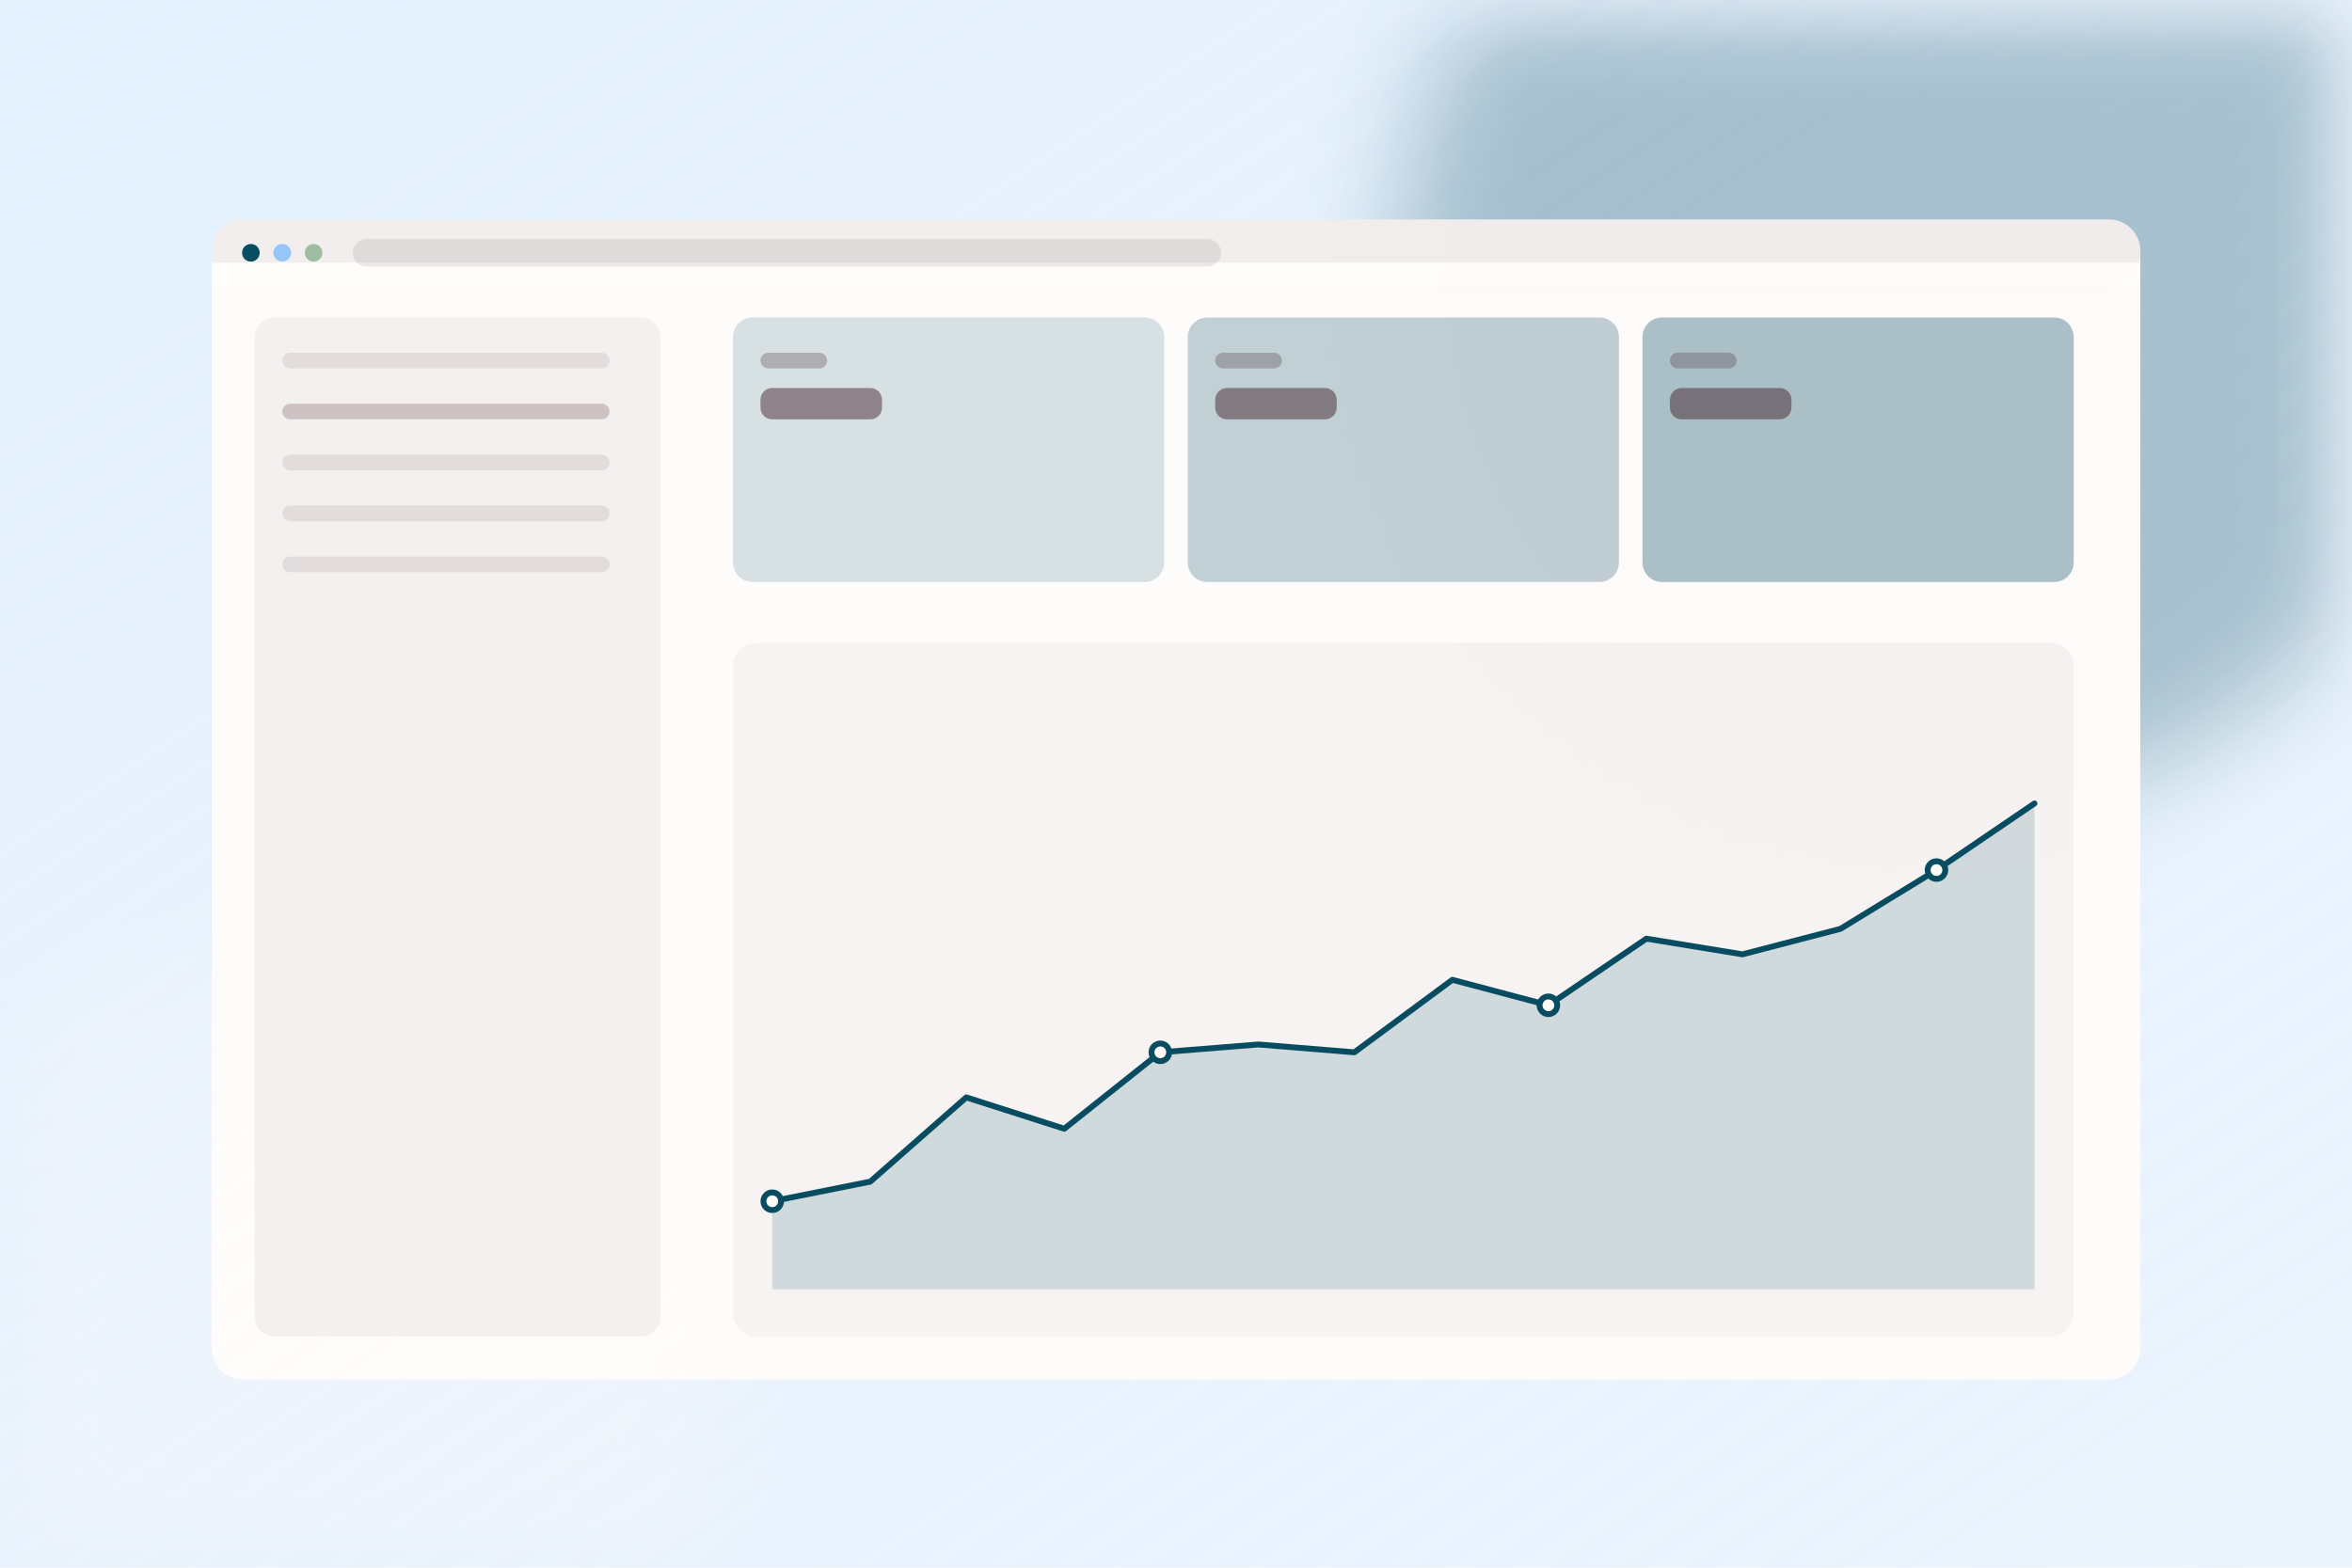
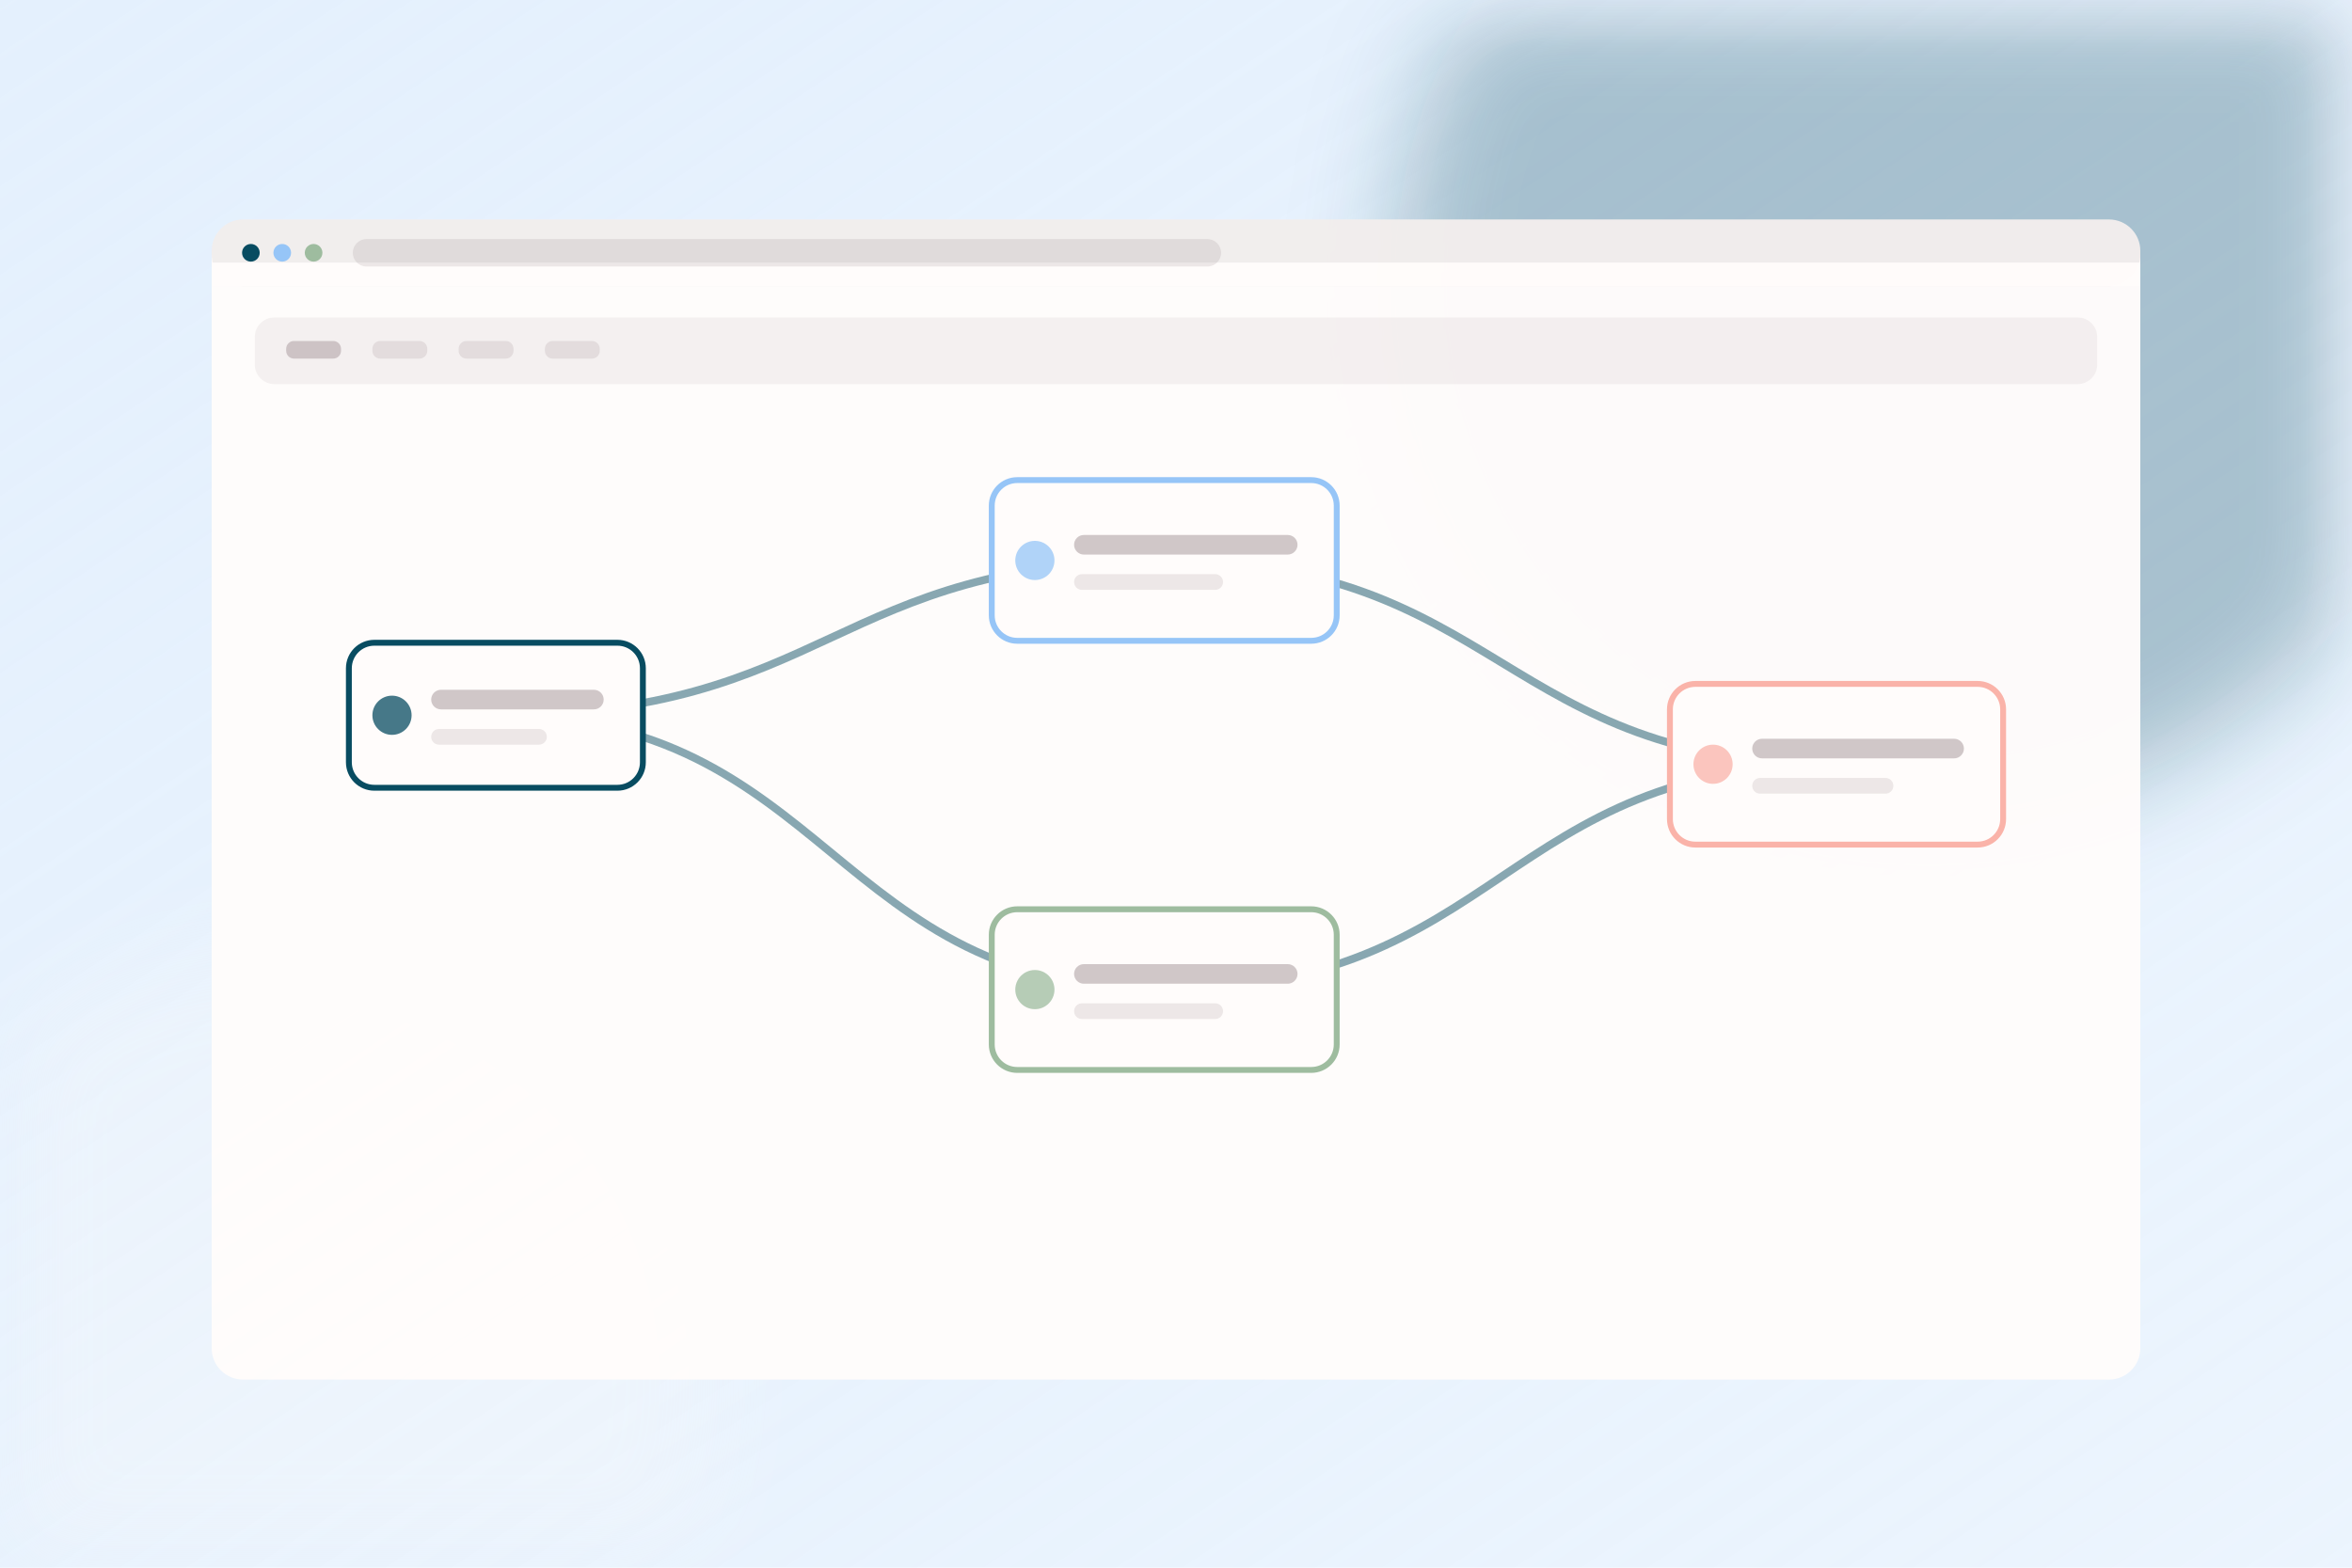
<svg xmlns="http://www.w3.org/2000/svg" viewBox="0 0 1200 800" width="1200" height="800" role="img" aria-label="Product screenshot placeholder">
  <defs>
    <linearGradient id="g1" x1="0" y1="0" x2="1" y2="1">
      <stop offset="0" stop-color="#E4F0FD" />
      <stop offset="1" stop-color="#E4F0FD" stop-opacity="0.72" />
    </linearGradient>
    <filter id="soft" x="-20%" y="-20%" width="140%" height="140%">
      <feGaussianBlur stdDeviation="26" />
    </filter>
  </defs>
  <rect width="1200" height="800" fill="url(#g1)" />
  <circle cx="984" cy="144" r="272" fill="#084C61" opacity="0.30" filter="url(#soft)" />
  <circle cx="144" cy="704" r="224" fill="#FFFCFB" opacity="0.22" filter="url(#soft)" />
  <rect x="108" y="112" width="984" height="592" rx="16" fill="#FFFCFB" opacity="0.97" />
  <rect x="108" y="112" width="984" height="34" rx="16" fill="#43262E" opacity="0.07" />
  <rect x="108" y="134" width="984" height="12" fill="#FFFCFB" opacity="0.97" />
  <circle cx="128" cy="129" r="4.5" fill="#084C61" />
  <circle cx="144" cy="129" r="4.5" fill="#96C5F7" />
  <circle cx="160" cy="129" r="4.5" fill="#9EBC9F" />
  <rect x="180" y="122" width="443" height="14" rx="7" fill="#43262E" opacity="0.10" />
-   <rect x="130" y="162" width="207" height="520" rx="10" fill="#43262E" opacity="0.055" />
-   <rect x="144" y="180" width="167" height="8" rx="4" fill="#43262E" opacity="0.1" />
-   <rect x="144" y="206" width="167" height="8" rx="4" fill="#43262E" opacity="0.22" />
-   <rect x="144" y="232" width="167" height="8" rx="4" fill="#43262E" opacity="0.1" />
-   <rect x="144" y="258" width="167" height="8" rx="4" fill="#43262E" opacity="0.1" />
-   <rect x="144" y="284" width="167" height="8" rx="4" fill="#43262E" opacity="0.1" />
-   <rect x="374" y="162" width="220" height="135" rx="10" fill="#084C61" opacity="0.16" />
-   <rect x="388" y="180" width="34" height="8" rx="4" fill="#43262E" opacity="0.28" />
-   <rect x="388" y="198" width="62" height="16" rx="6" fill="#43262E" opacity="0.5" />
-   <rect x="606" y="162" width="220" height="135" rx="10" fill="#084C61" opacity="0.25" />
-   <rect x="620" y="180" width="34" height="8" rx="4" fill="#43262E" opacity="0.28" />
-   <rect x="620" y="198" width="62" height="16" rx="6" fill="#43262E" opacity="0.5" />
-   <rect x="838" y="162" width="220" height="135" rx="10" fill="#084C61" opacity="0.34" />
-   <rect x="852" y="180" width="34" height="8" rx="4" fill="#43262E" opacity="0.28" />
-   <rect x="852" y="198" width="62" height="16" rx="6" fill="#43262E" opacity="0.5" />
-   <rect x="374" y="328" width="684" height="354" rx="12" fill="#43262E" opacity="0.045" />
-   <path d="M 394 613 L 444 603 L 493 560 L 543 576 L 592 537 L 642 533 L 691 537 L 741 500 L 790 513 L 840 479 L 889 487 L 939 474 L 988 444 L 1038 410 L 1038 658 L 394 658 Z" fill="#084C61" opacity="0.16" />
-   <path d="M 394 613 L 444 603 L 493 560 L 543 576 L 592 537 L 642 533 L 691 537 L 741 500 L 790 513 L 840 479 L 889 487 L 939 474 L 988 444 L 1038 410" fill="none" stroke="#084C61" stroke-width="3" stroke-linecap="round" stroke-linejoin="round" />
-   <circle cx="394" cy="613" r="4.5" fill="#FFFCFB" stroke="#084C61" stroke-width="3" />
-   <circle cx="592" cy="537" r="4.5" fill="#FFFCFB" stroke="#084C61" stroke-width="3" />
-   <circle cx="790" cy="513" r="4.5" fill="#FFFCFB" stroke="#084C61" stroke-width="3" />
-   <circle cx="988" cy="444" r="4.5" fill="#FFFCFB" stroke="#084C61" stroke-width="3" />
+   <rect x="130" y="162" width="940" height="34" rx="10" fill="#43262E" opacity="0.055" />
+   <rect x="146" y="174" width="28" height="9" rx="4" fill="#43262E" opacity="0.22" />
+   <rect x="190" y="174" width="28" height="9" rx="4" fill="#43262E" opacity="0.1" />
+   <rect x="234" y="174" width="28" height="9" rx="4" fill="#43262E" opacity="0.1" />
+   <rect x="278" y="174" width="28" height="9" rx="4" fill="#43262E" opacity="0.1" />
+   <path d="M 253 365 C 424 365, 424 286, 594 286" fill="none" stroke="#084C61" stroke-width="4" opacity="0.48" />
+   <path d="M 253 365 C 424 365, 424 505, 594 505" fill="none" stroke="#084C61" stroke-width="4" opacity="0.48" />
+   <path d="M 594 286 C 766 286, 766 390, 937 390" fill="none" stroke="#084C61" stroke-width="4" opacity="0.48" />
+   <path d="M 594 505 C 766 505, 766 390, 937 390" fill="none" stroke="#084C61" stroke-width="4" opacity="0.48" />
+   <rect x="178" y="328" width="150" height="74" rx="13" fill="#FFFCFB" stroke="#084C61" stroke-width="3" />
+   <circle cx="200" cy="365" r="10" fill="#084C61" opacity="0.75" />
+   <rect x="220" y="352" width="88" height="10" rx="5" fill="#43262E" opacity="0.25" />
+   <rect x="220" y="372" width="59" height="8" rx="4" fill="#43262E" opacity="0.10" />
+   <rect x="506" y="245" width="176" height="82" rx="13" fill="#FFFCFB" stroke="#96C5F7" stroke-width="3" />
+   <circle cx="528" cy="286" r="10" fill="#96C5F7" opacity="0.75" />
+   <rect x="548" y="273" width="114" height="10" rx="5" fill="#43262E" opacity="0.25" />
+   <rect x="548" y="293" width="76" height="8" rx="4" fill="#43262E" opacity="0.10" />
+   <rect x="506" y="464" width="176" height="82" rx="13" fill="#FFFCFB" stroke="#9EBC9F" stroke-width="3" />
+   <circle cx="528" cy="505" r="10" fill="#9EBC9F" opacity="0.75" />
+   <rect x="548" y="492" width="114" height="10" rx="5" fill="#43262E" opacity="0.25" />
+   <rect x="548" y="512" width="76" height="8" rx="4" fill="#43262E" opacity="0.10" />
+   <rect x="852" y="349" width="170" height="82" rx="13" fill="#FFFCFB" stroke="#FAB3A9" stroke-width="3" />
+   <circle cx="874" cy="390" r="10" fill="#FAB3A9" opacity="0.75" />
+   <rect x="894" y="377" width="108" height="10" rx="5" fill="#43262E" opacity="0.25" />
+   <rect x="894" y="397" width="72" height="8" rx="4" fill="#43262E" opacity="0.10" />
</svg>
